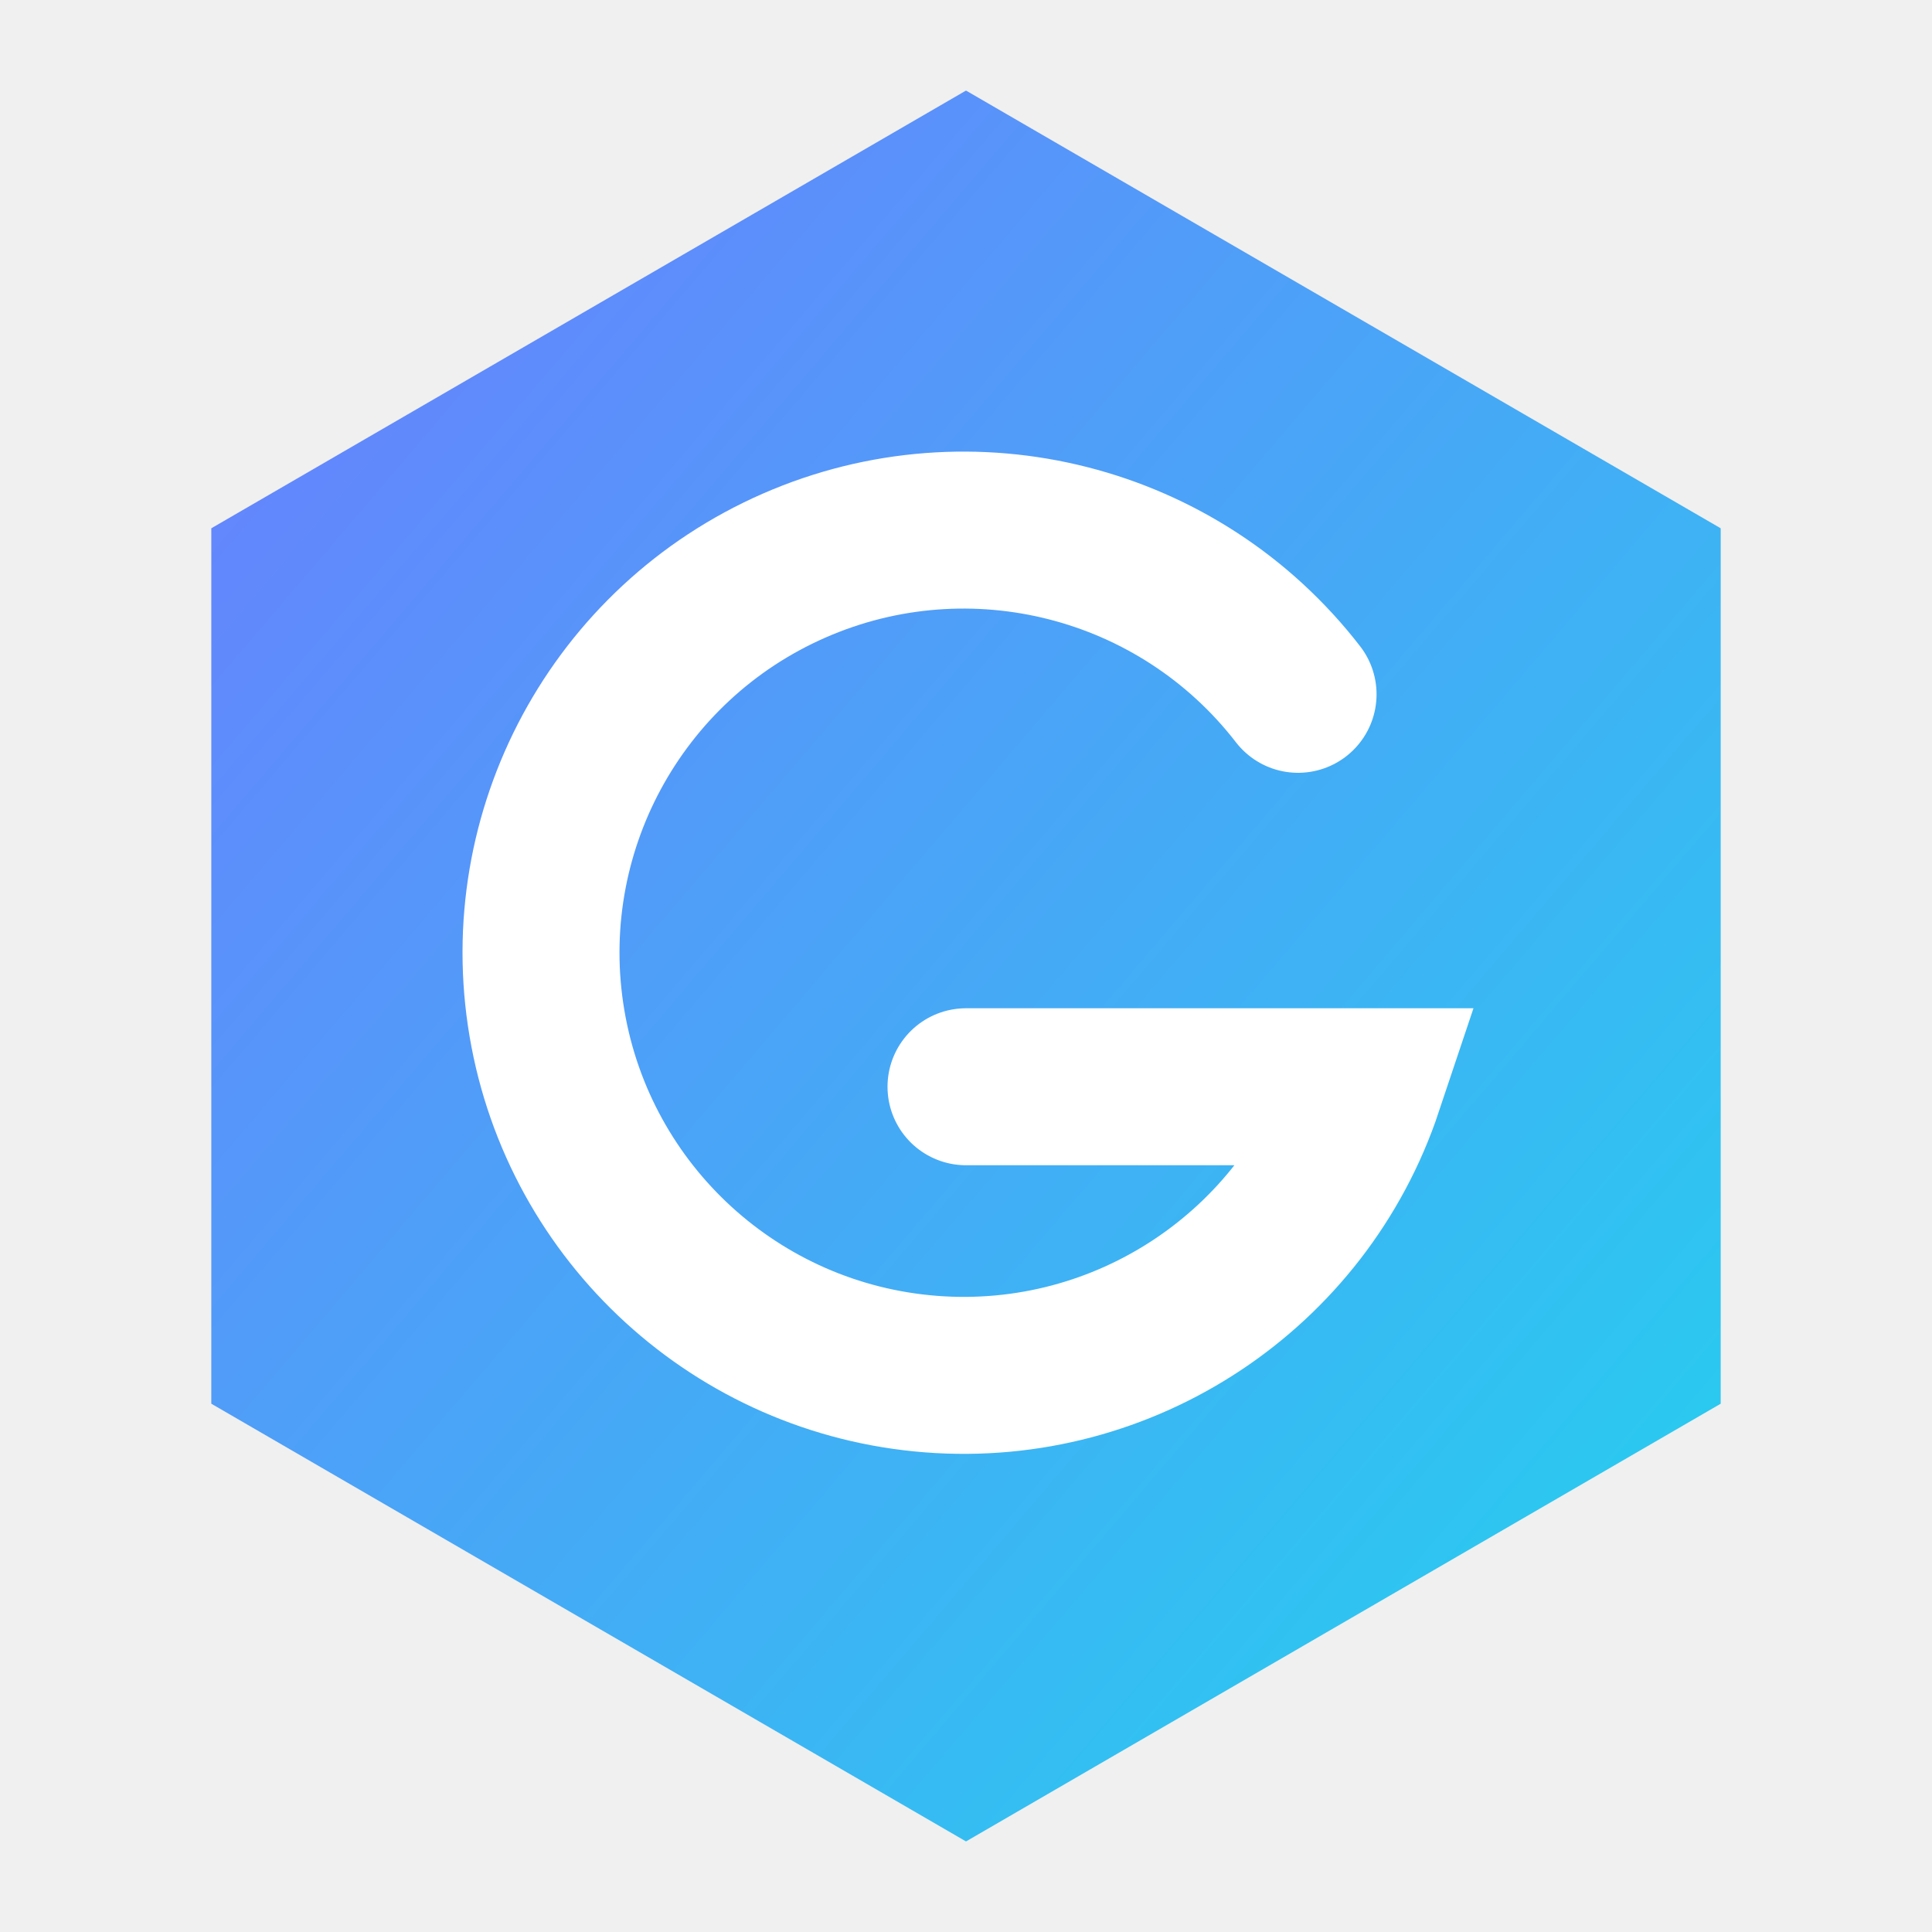
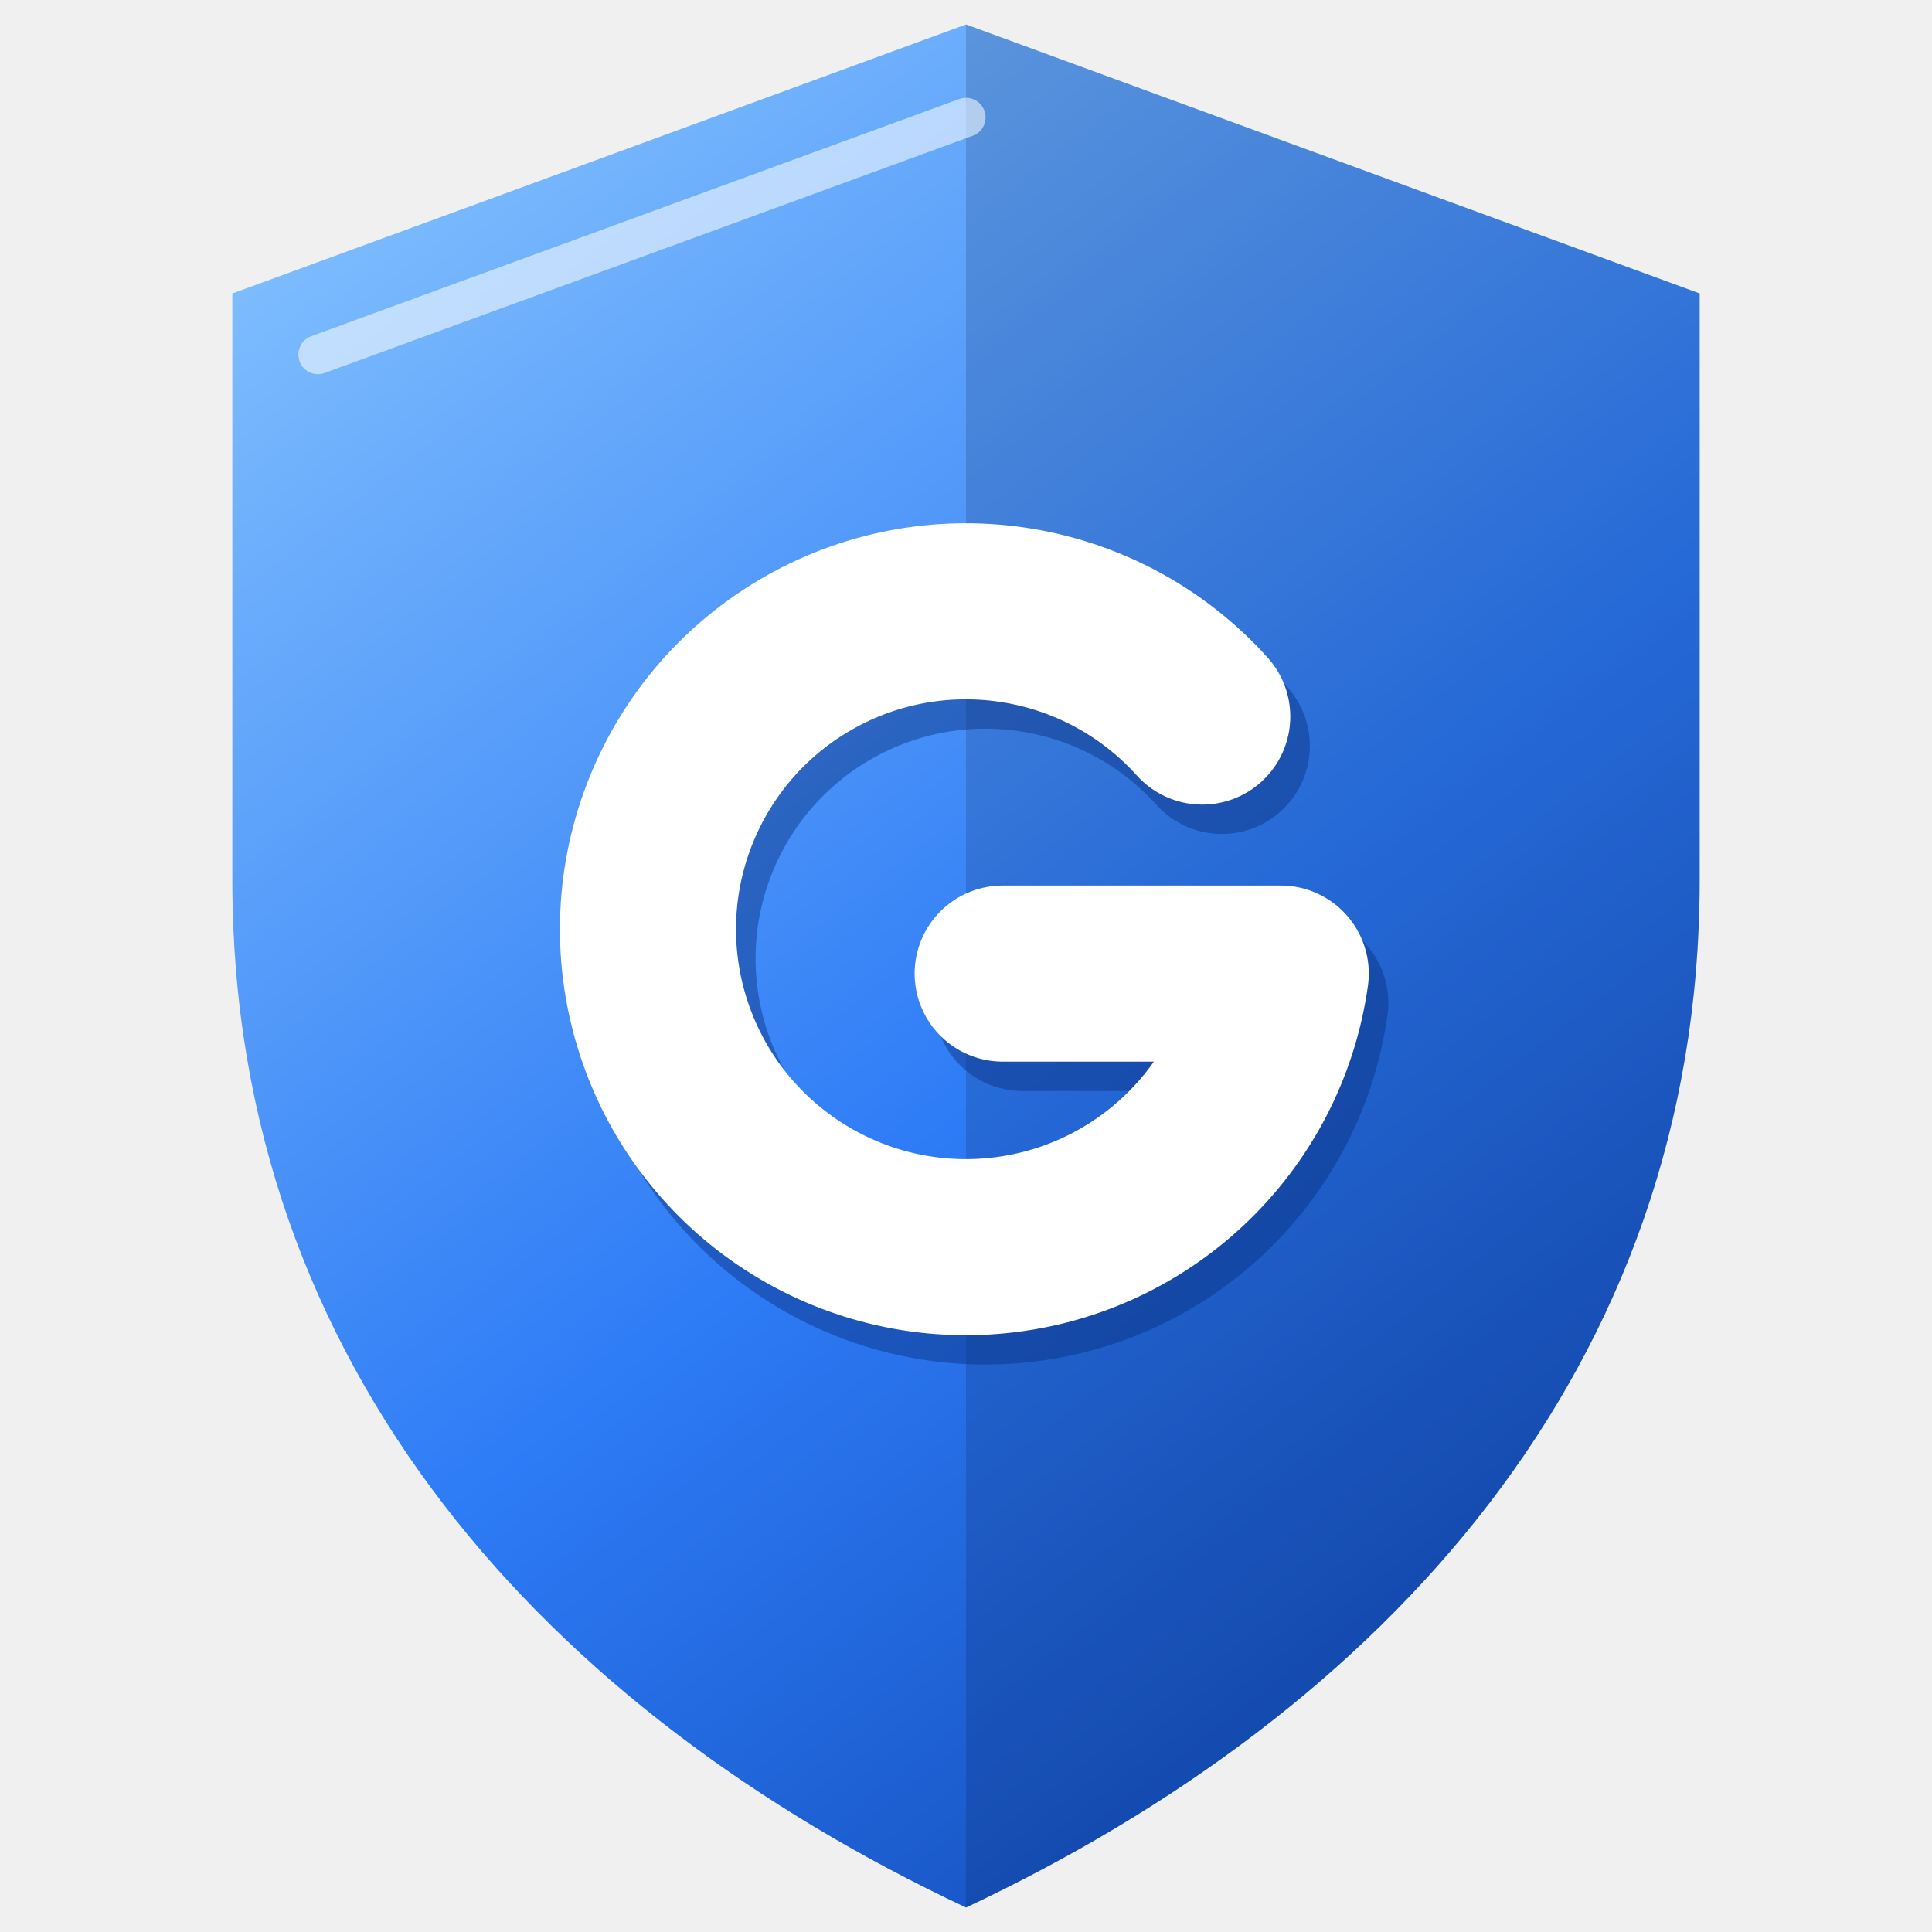
- <svg xmlns="http://www.w3.org/2000/svg" viewBox="0 0 32 32">
+ <svg xmlns="http://www.w3.org/2000/svg" viewBox="10.5 11 79 79">
  <defs>
-     <linearGradient id="g" x1="0" y1="0" x2="1" y2="1">
-       <stop offset="0" stop-color="#6C7CFF" />
-       <stop offset="1" stop-color="#22D3EE" />
+     <linearGradient id="shield" gradientUnits="userSpaceOnUse" x1="20" y1="12" x2="80" y2="89">
+       <stop offset="0" stop-color="#8CC8FF" />
+       <stop offset="0.55" stop-color="#2D7BF6" />
+       <stop offset="1" stop-color="#0B3FA8" />
    </linearGradient>
  </defs>
-   <path d="M16 1.5 28.5 8.75v14.5L16 30.5 3.5 23.25V8.75z" fill="url(#g)" />
-   <path d="M21.5 11.5A7 7 0 1 0 22.6 18H16" fill="none" stroke="#fff" stroke-width="2.6" stroke-linecap="round" />
+   <path d="M50 12L80 23V47C80 67 67 81 50 89C33 81 20 67 20 47V23Z" fill="url(#shield)" />
+   <path d="M50 12L80 23V47C80 67 67 81 50 89Z" fill="#001033" fill-opacity="0.16" />
+   <path d="M23.5 25.5L50 15.8" fill="none" stroke="#FFFFFF" stroke-opacity="0.55" stroke-width="1.6" stroke-linecap="round" />
+   <path d="M59.66 40.3A13 13 0 1 0 62.87 50.81L51.5 50.81" fill="none" stroke-width="7.2" stroke-linecap="round" stroke-linejoin="round" stroke="#0A2F80" stroke-opacity="0.45" transform="translate(0.8 1.2)" />
+   <path d="M59.66 40.3A13 13 0 1 0 62.87 50.81L51.5 50.81" fill="none" stroke-width="7.2" stroke-linecap="round" stroke-linejoin="round" stroke="#FFFFFF" />
</svg>
